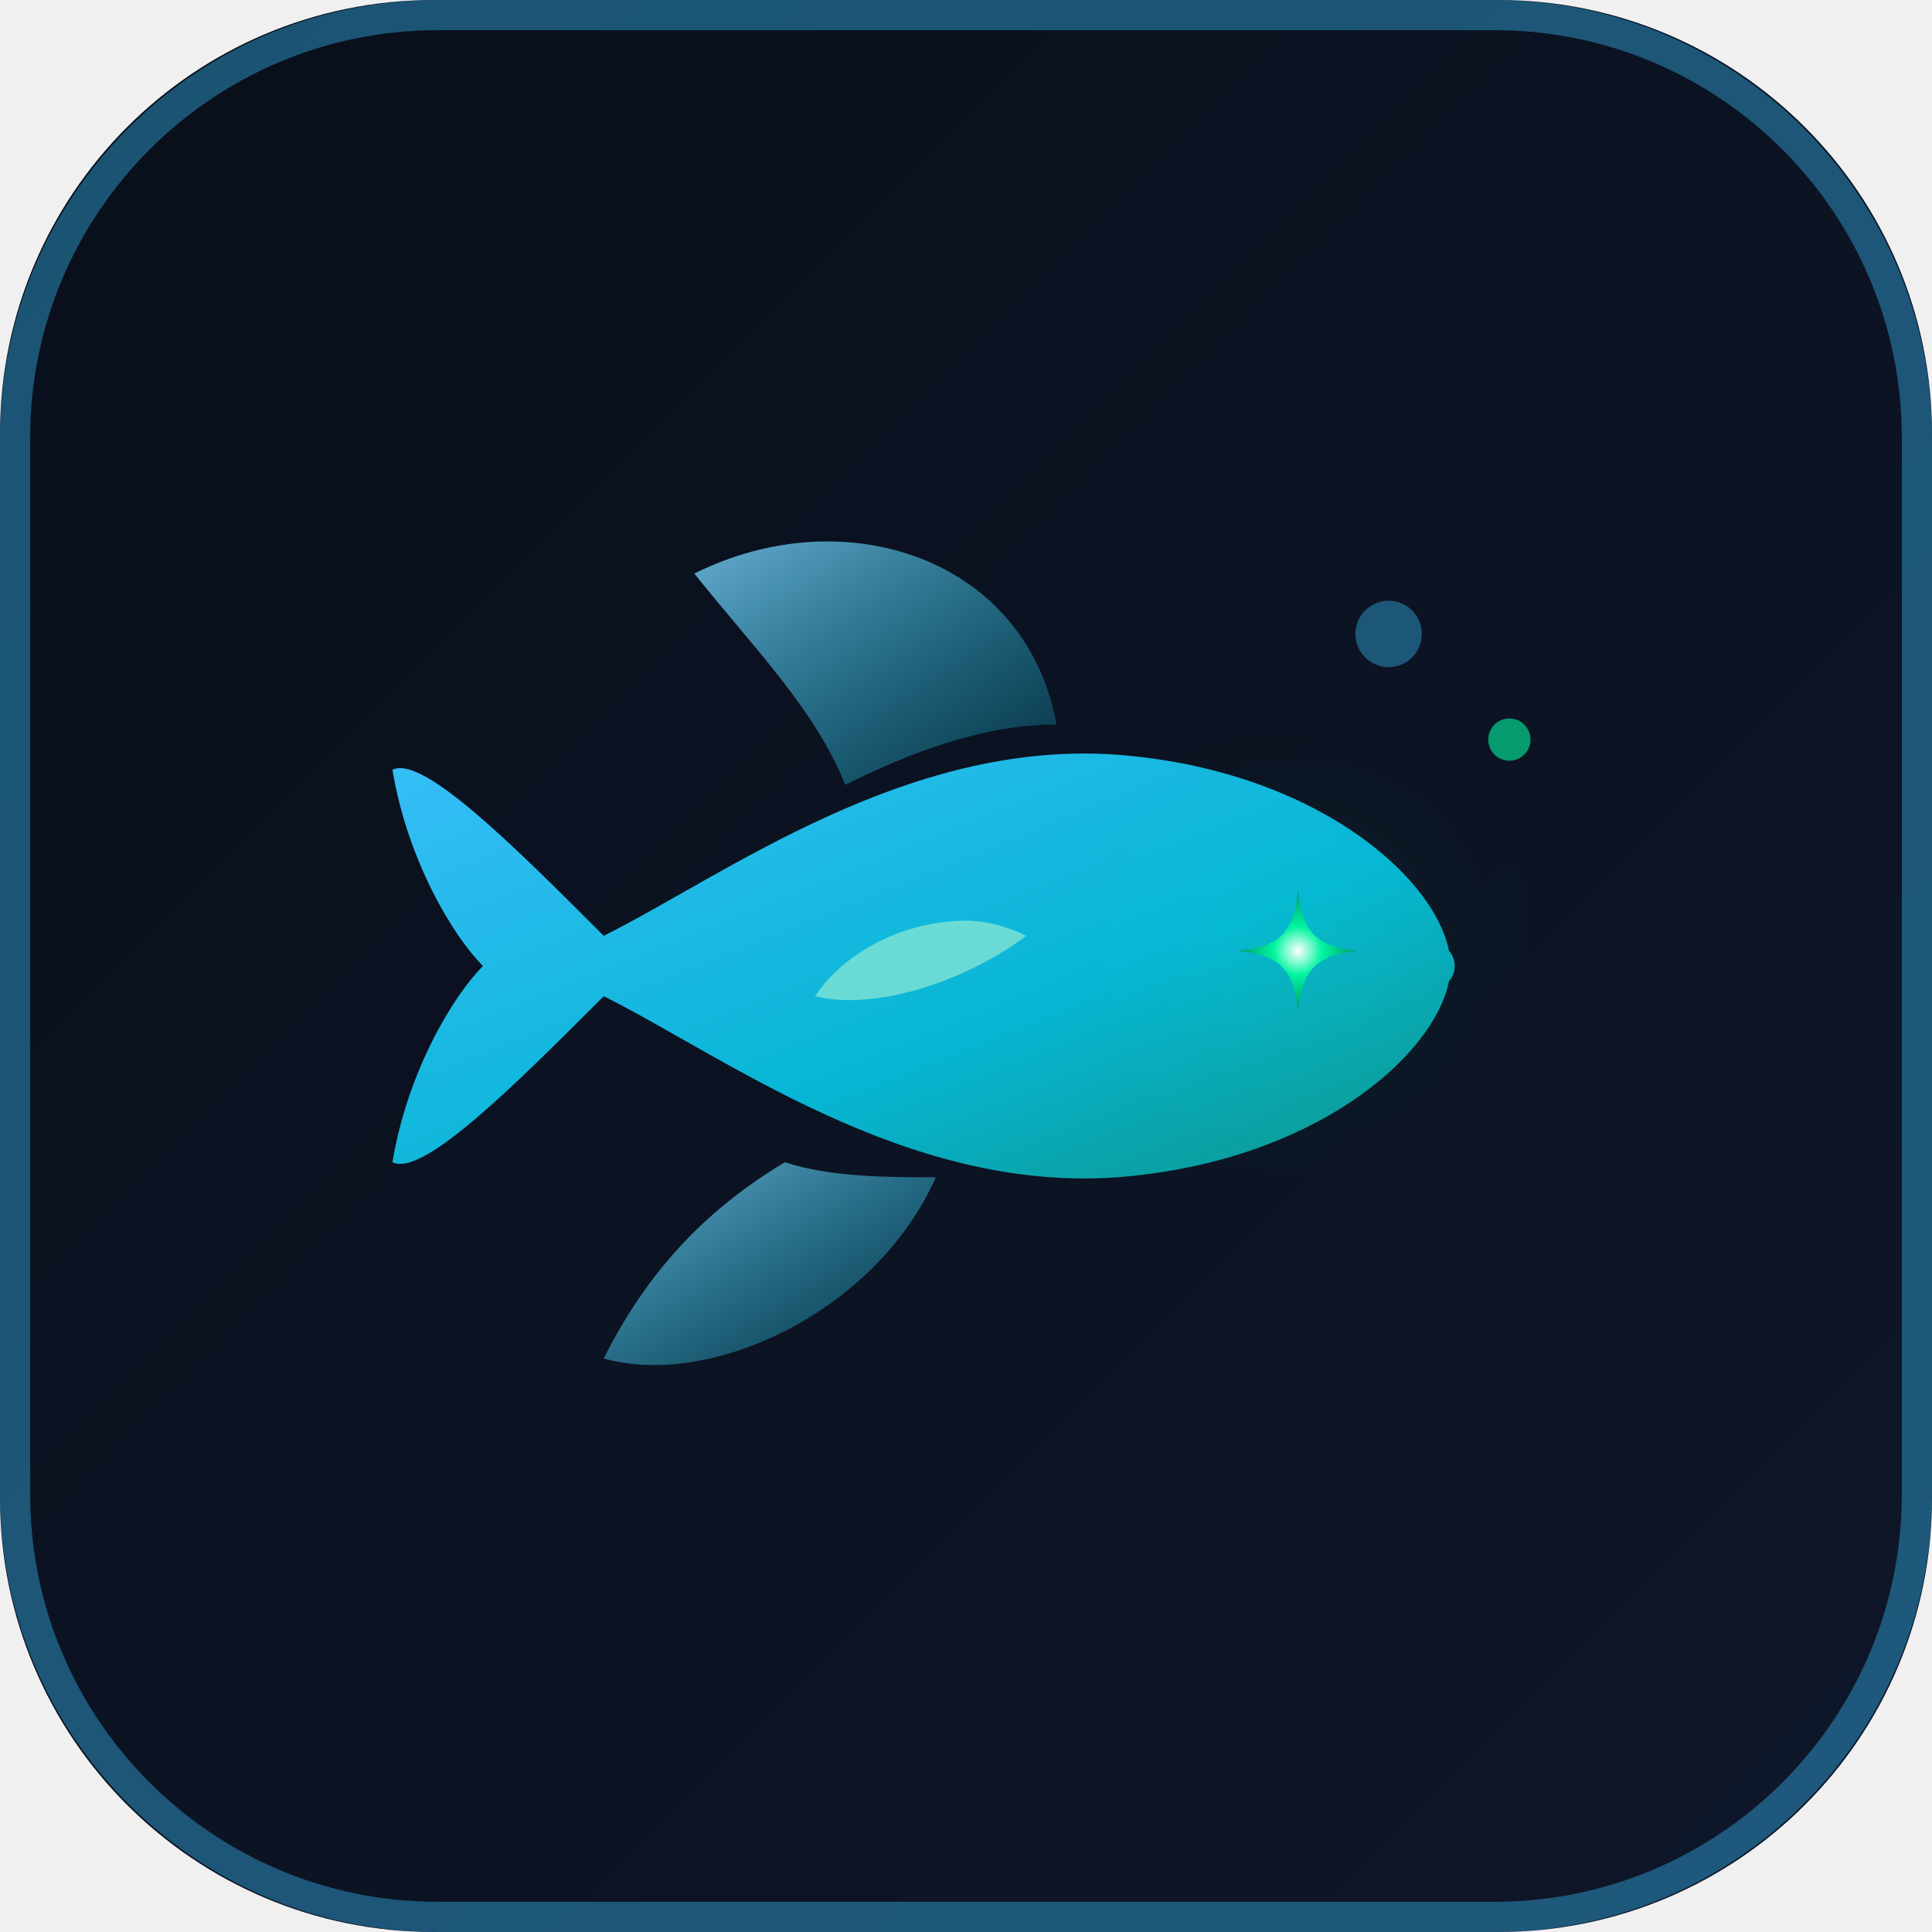
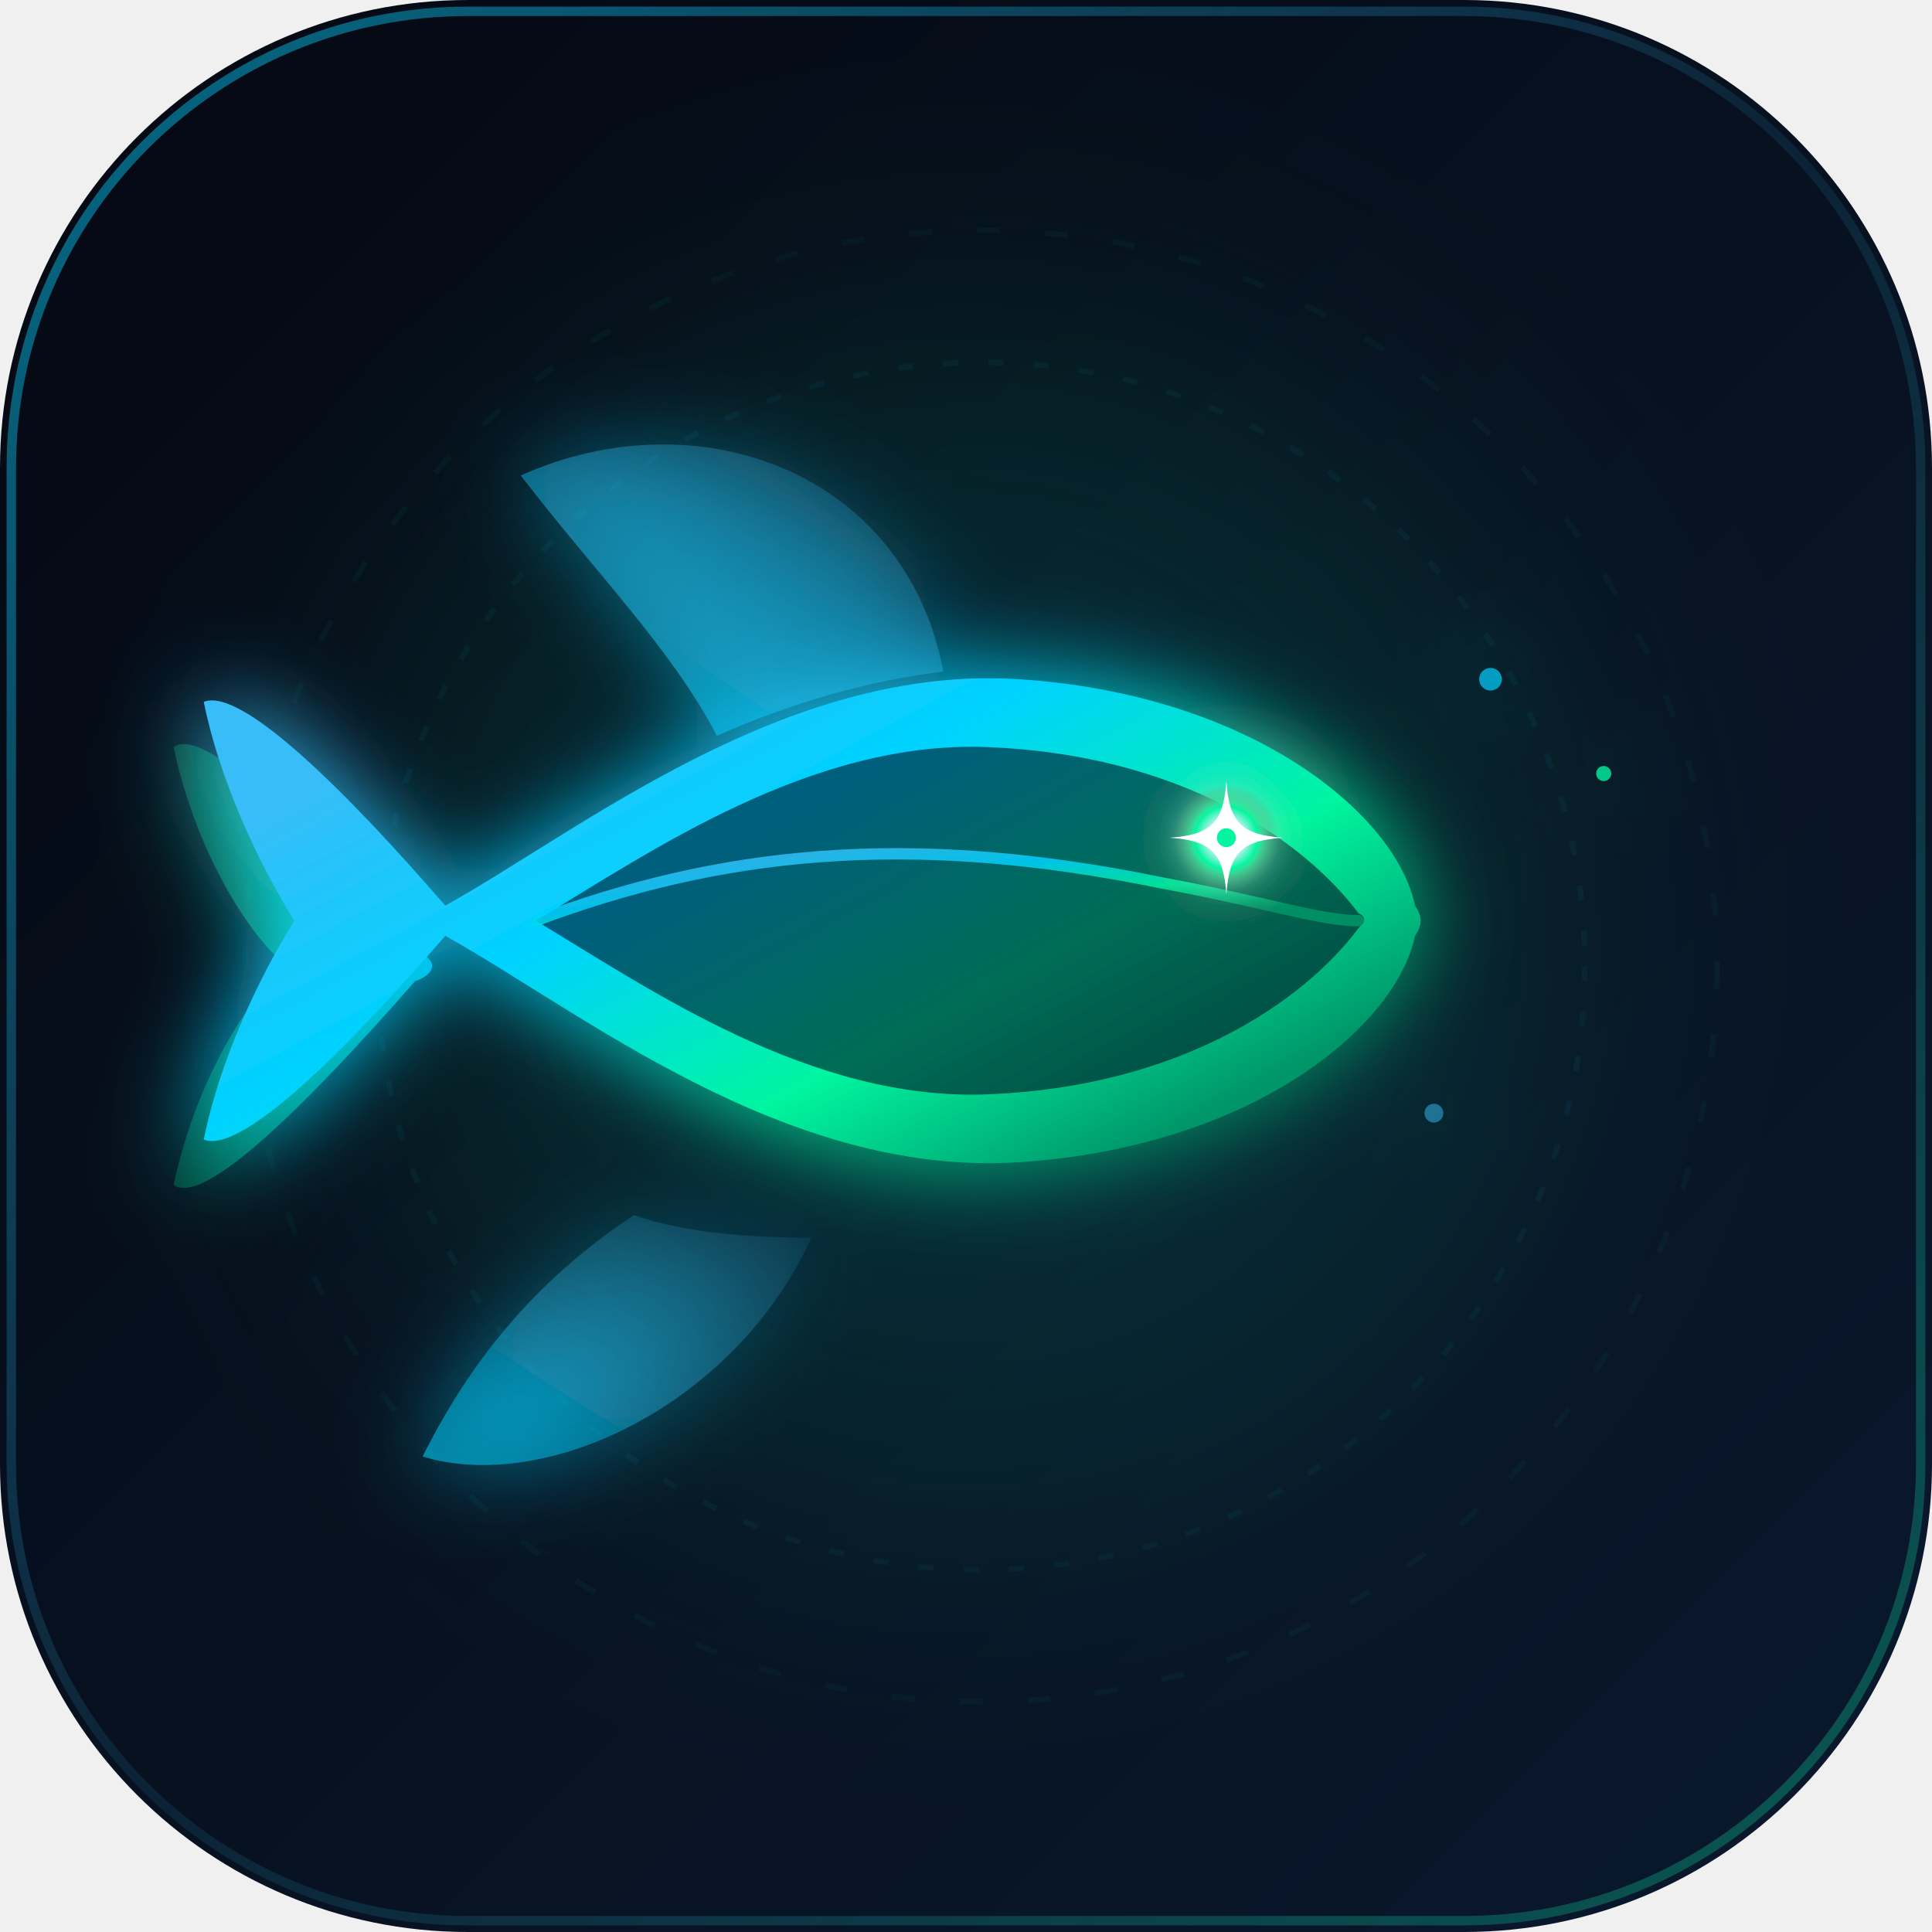
<svg xmlns="http://www.w3.org/2000/svg" viewBox="0 0 512 512" fill="none">
  <defs>
    <linearGradient id="bgGrad" x1="0%" y1="0%" x2="100%" y2="100%">
-       <stop offset="0%" stop-color="#080E1A" />
-       <stop offset="100%" stop-color="#0F172A" />
+       <stop offset="0%" stop-color="#040812" />
+       <stop offset="50%" stop-color="#071120" />
+       <stop offset="100%" stop-color="#0A182F" />
    </linearGradient>
-     <linearGradient id="bodyGrad" x1="0%" y1="0%" x2="100%" y2="100%">
+     <radialGradient id="coreAura" cx="50%" cy="48%" r="48%">
+       <stop offset="0%" stop-color="#00D2FF" stop-opacity="0.18" />
+       <stop offset="60%" stop-color="#00F5A0" stop-opacity="0.06" />
+       <stop offset="100%" stop-color="#040812" stop-opacity="0" />
+     </radialGradient>
+     <linearGradient id="borderSpecular" x1="0%" y1="0%" x2="100%" y2="100%">
+       <stop offset="0%" stop-color="#00D2FF" stop-opacity="0.5" />
+       <stop offset="50%" stop-color="#38BDF8" stop-opacity="0.1" />
+       <stop offset="100%" stop-color="#00F5A0" stop-opacity="0.3" />
+     </linearGradient>
+     <linearGradient id="bioFlowGrad" x1="10%" y1="20%" x2="90%" y2="80%">
      <stop offset="0%" stop-color="#38BDF8" />
-       <stop offset="60%" stop-color="#06B6D4" />
-       <stop offset="100%" stop-color="#0D9488" />
+       <stop offset="35%" stop-color="#00D2FF" />
+       <stop offset="70%" stop-color="#00F5A0" />
+       <stop offset="100%" stop-color="#059669" />
    </linearGradient>
-     <linearGradient id="finDorsal" x1="0%" y1="0%" x2="100%" y2="100%">
-       <stop offset="0%" stop-color="#7DD3FC" stop-opacity="0.8" />
-       <stop offset="100%" stop-color="#06B6D4" stop-opacity="0.2" />
+     <linearGradient id="dorsalGlow" x1="0%" y1="100%" x2="100%" y2="0%">
+       <stop offset="0%" stop-color="#00D2FF" stop-opacity="0.7" />
+       <stop offset="100%" stop-color="#38BDF8" stop-opacity="0.1" />
    </linearGradient>
-     <radialGradient id="neonEyeSparkle" cx="50%" cy="50%" r="50%">
+     <linearGradient id="tailGlow" x1="100%" y1="50%" x2="0%" y2="50%">
+       <stop offset="0%" stop-color="#00D2FF" stop-opacity="0.85" />
+       <stop offset="100%" stop-color="#00F5A0" stop-opacity="0.2" />
+     </linearGradient>
+     <radialGradient id="neuralSparkRad" cx="50%" cy="50%" r="50%">
      <stop offset="0%" stop-color="#FFFFFF" />
-       <stop offset="40%" stop-color="#00F5A0" />
-       <stop offset="100%" stop-color="#059669" />
+       <stop offset="30%" stop-color="#E0F2FE" />
+       <stop offset="60%" stop-color="#00F5A0" />
+       <stop offset="100%" stop-color="#059669" stop-opacity="0" />
    </radialGradient>
+     <filter id="softGlow" x="-20%" y="-20%" width="140%" height="140%">
+       <feGaussianBlur stdDeviation="12" result="blur" />
+       <feComposite in="SourceGraphic" in2="blur" operator="over" />
+     </filter>
+     <filter id="sparkGlow" x="-50%" y="-50%" width="200%" height="200%">
+       <feGaussianBlur stdDeviation="6" result="glow" />
+       <feMerge>
+         <feMergeNode in="glow" />
+         <feMergeNode in="SourceGraphic" />
+       </feMerge>
+     </filter>
  </defs>
-   <rect width="512" height="512" rx="115" fill="url(#bgGrad)" />
-   <rect width="504" height="504" x="4" y="4" rx="112" fill="none" stroke="#38BDF8" stroke-width="8" stroke-opacity="0.4" />
-   <g transform="translate(56, 56) scale(4)">
-     <path d="M56 34C54 23 42 19 32 24C36 29 40 33 42 38C46 36 51 34 56 34Z" fill="url(#finDorsal)" />
-     <path d="M48 64C44 73 33 78 26 76C29 70 33 66 38 63C41 64 45 64 48 64Z" fill="url(#finDorsal)" />
-     <path d="M82 49C81 44 73 37 60 36C46 35 34 44 26 48C20 42 14 36 12 37C13 43 16 48 18 50C16 52 13 57 12 63C14 64 20 58 26 52C34 56 46 65 60 64C73 63 81 56 82 51C82.5 50.5 82.5 49.5 82 49Z" fill="url(#bodyGrad)" />
-     <path d="M54 48C50 51 44 53 40 52C42 49 46 47 50 47C51.5 47 53 47.5 54 48Z" fill="#A7F3D0" opacity="0.6" />
-     <circle cx="78" cy="28" r="2.2" fill="#38BDF8" opacity="0.4" />
-     <circle cx="86" cy="35" r="1.4" fill="#00F5A0" opacity="0.6" />
-     <path d="M72 45C72.3 47.8 73.2 48.7 76 49C73.2 49.3 72.3 50.2 72 53C71.7 50.2 70.8 49.3 68 49C70.8 48.7 71.7 47.8 72 45Z" fill="url(#neonEyeSparkle)" filter="drop-shadow(0 0 6px rgba(0, 245, 160, 0.9))" />
+   <rect width="512" height="512" rx="124" fill="url(#bgGrad)" />
+   <rect width="512" height="512" rx="124" fill="url(#coreAura)" />
+   <rect x="3" y="3" width="506" height="506" rx="121" fill="none" stroke="url(#borderSpecular)" stroke-width="2.5" />
+   <circle cx="260" cy="256" r="160" stroke="#00D2FF" stroke-opacity="0.05" stroke-width="1.5" stroke-dasharray="4 8" />
+   <circle cx="260" cy="256" r="195" stroke="#00F5A0" stroke-opacity="0.04" stroke-width="1.5" stroke-dasharray="6 12" />
+   <g id="emblem-group" filter="url(#softGlow)">
+     <path d="M250 178 C240 125 185 105 138 126 C158 152 178 172 190 195 C210 186 232 180 250 178 Z" fill="url(#dorsalGlow)" />
+     <path d="M215 328 C195 372 145 396 112 386 C126 358 144 338 168 322 C182 327 200 328 215 328 Z" fill="url(#dorsalGlow)" opacity="0.8" />
+     <path d="M110 252 C82 220 54 192 46 198 C52 226 66 248 76 256 C66 264 52 286 46 314 C54 320 82 292 110 260 C116 258 116 254 110 252 Z" fill="url(#tailGlow)" />
+     <path d="M375 240 C370 216 332 184 270 180 C208 176 154 220 118 240 C92 210 64 182 54 186 C58 206 68 228 78 244 C68 260 58 282 54 302 C64 306 92 278 118 248 C154 268 208 312 270 308 C332 304 370 272 375 248 C377 245 377 243 375 240 Z" fill="url(#bioFlowGrad)" />
+     <path d="M360 242 C345 222 312 200 262 198 C215 196 172 226 142 244 C172 262 215 292 262 290 C312 288 345 266 360 246 C362 244 362 243 360 242 Z" fill="#061224" opacity="0.6" />
+     <path d="M142 244 C190 226 240 220 308 234 C335 239 350 244 360 244" stroke="url(#bioFlowGrad)" stroke-width="3" stroke-linecap="round" opacity="0.85" />
+     <g transform="translate(325, 222)" filter="url(#sparkGlow)">
+       <circle cx="0" cy="0" r="14" fill="url(#neuralSparkRad)" />
+       <path d="M0 -15 C0.8 -4 4 -0.8 15 0 C4 0.8 0.8 4 0 15 C-0.8 4 -4 0.8 -15 0 C-4 -0.8 -0.8 -4 0 -15 Z" fill="#FFFFFF" />
+       <circle cx="0" cy="0" r="2.5" fill="#00F5A0" />
+     </g>
+     <circle cx="395" cy="180" r="3" fill="#00D2FF" opacity="0.7" />
+     <circle cx="425" cy="205" r="2" fill="#00F5A0" opacity="0.8" />
+     <circle cx="380" cy="295" r="2.5" fill="#38BDF8" opacity="0.5" />
  </g>
</svg>
